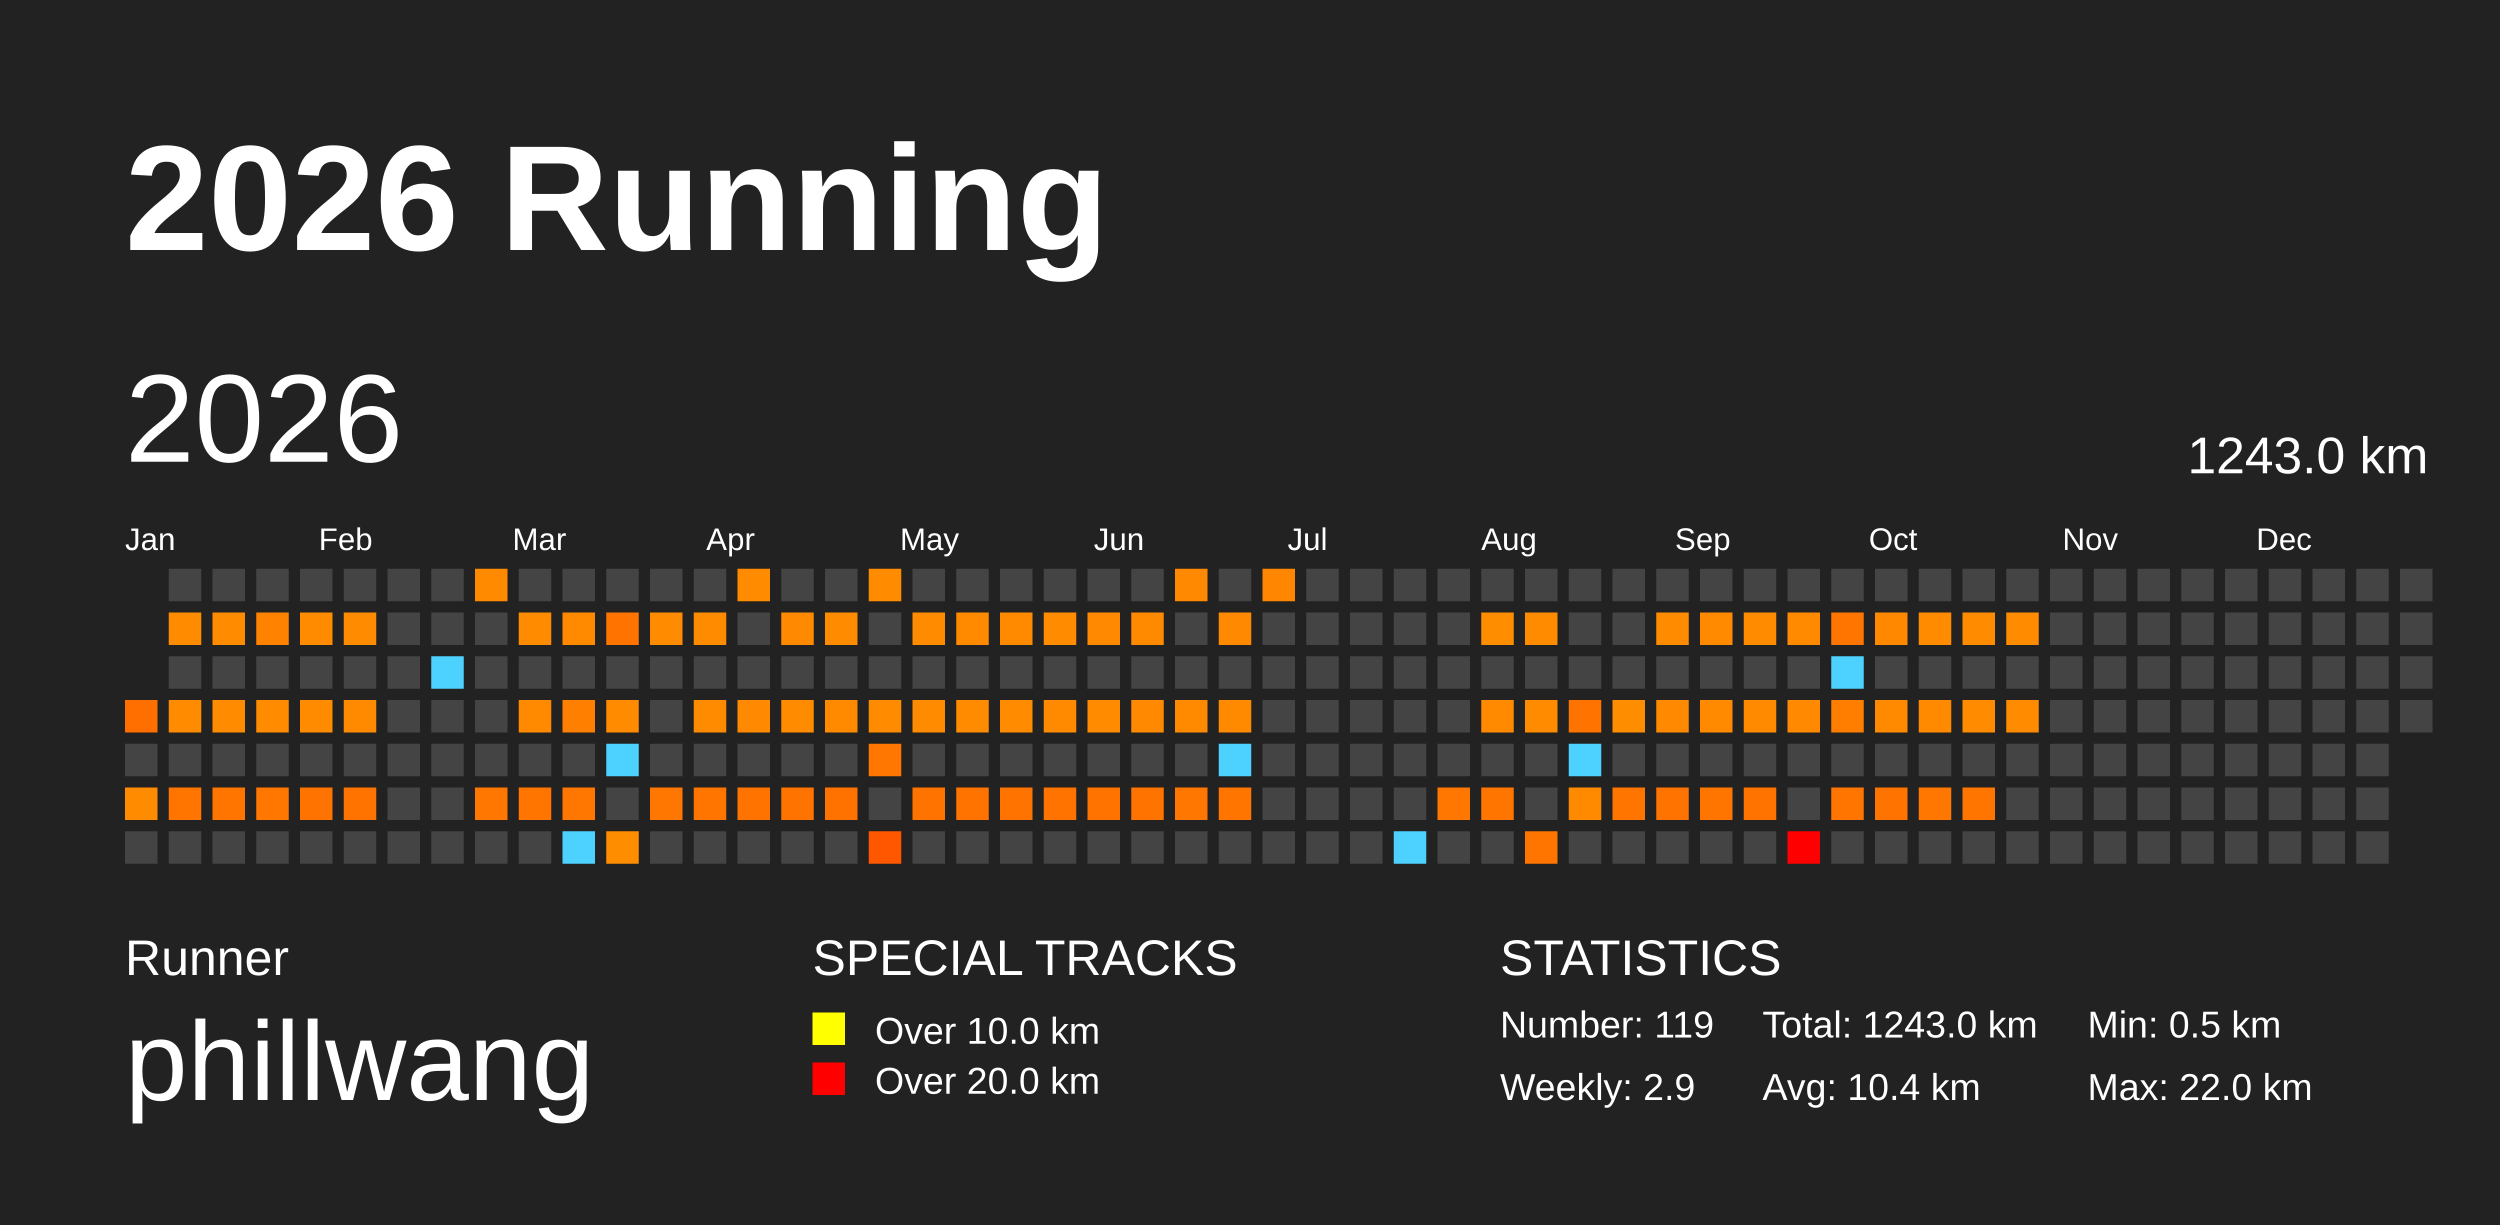
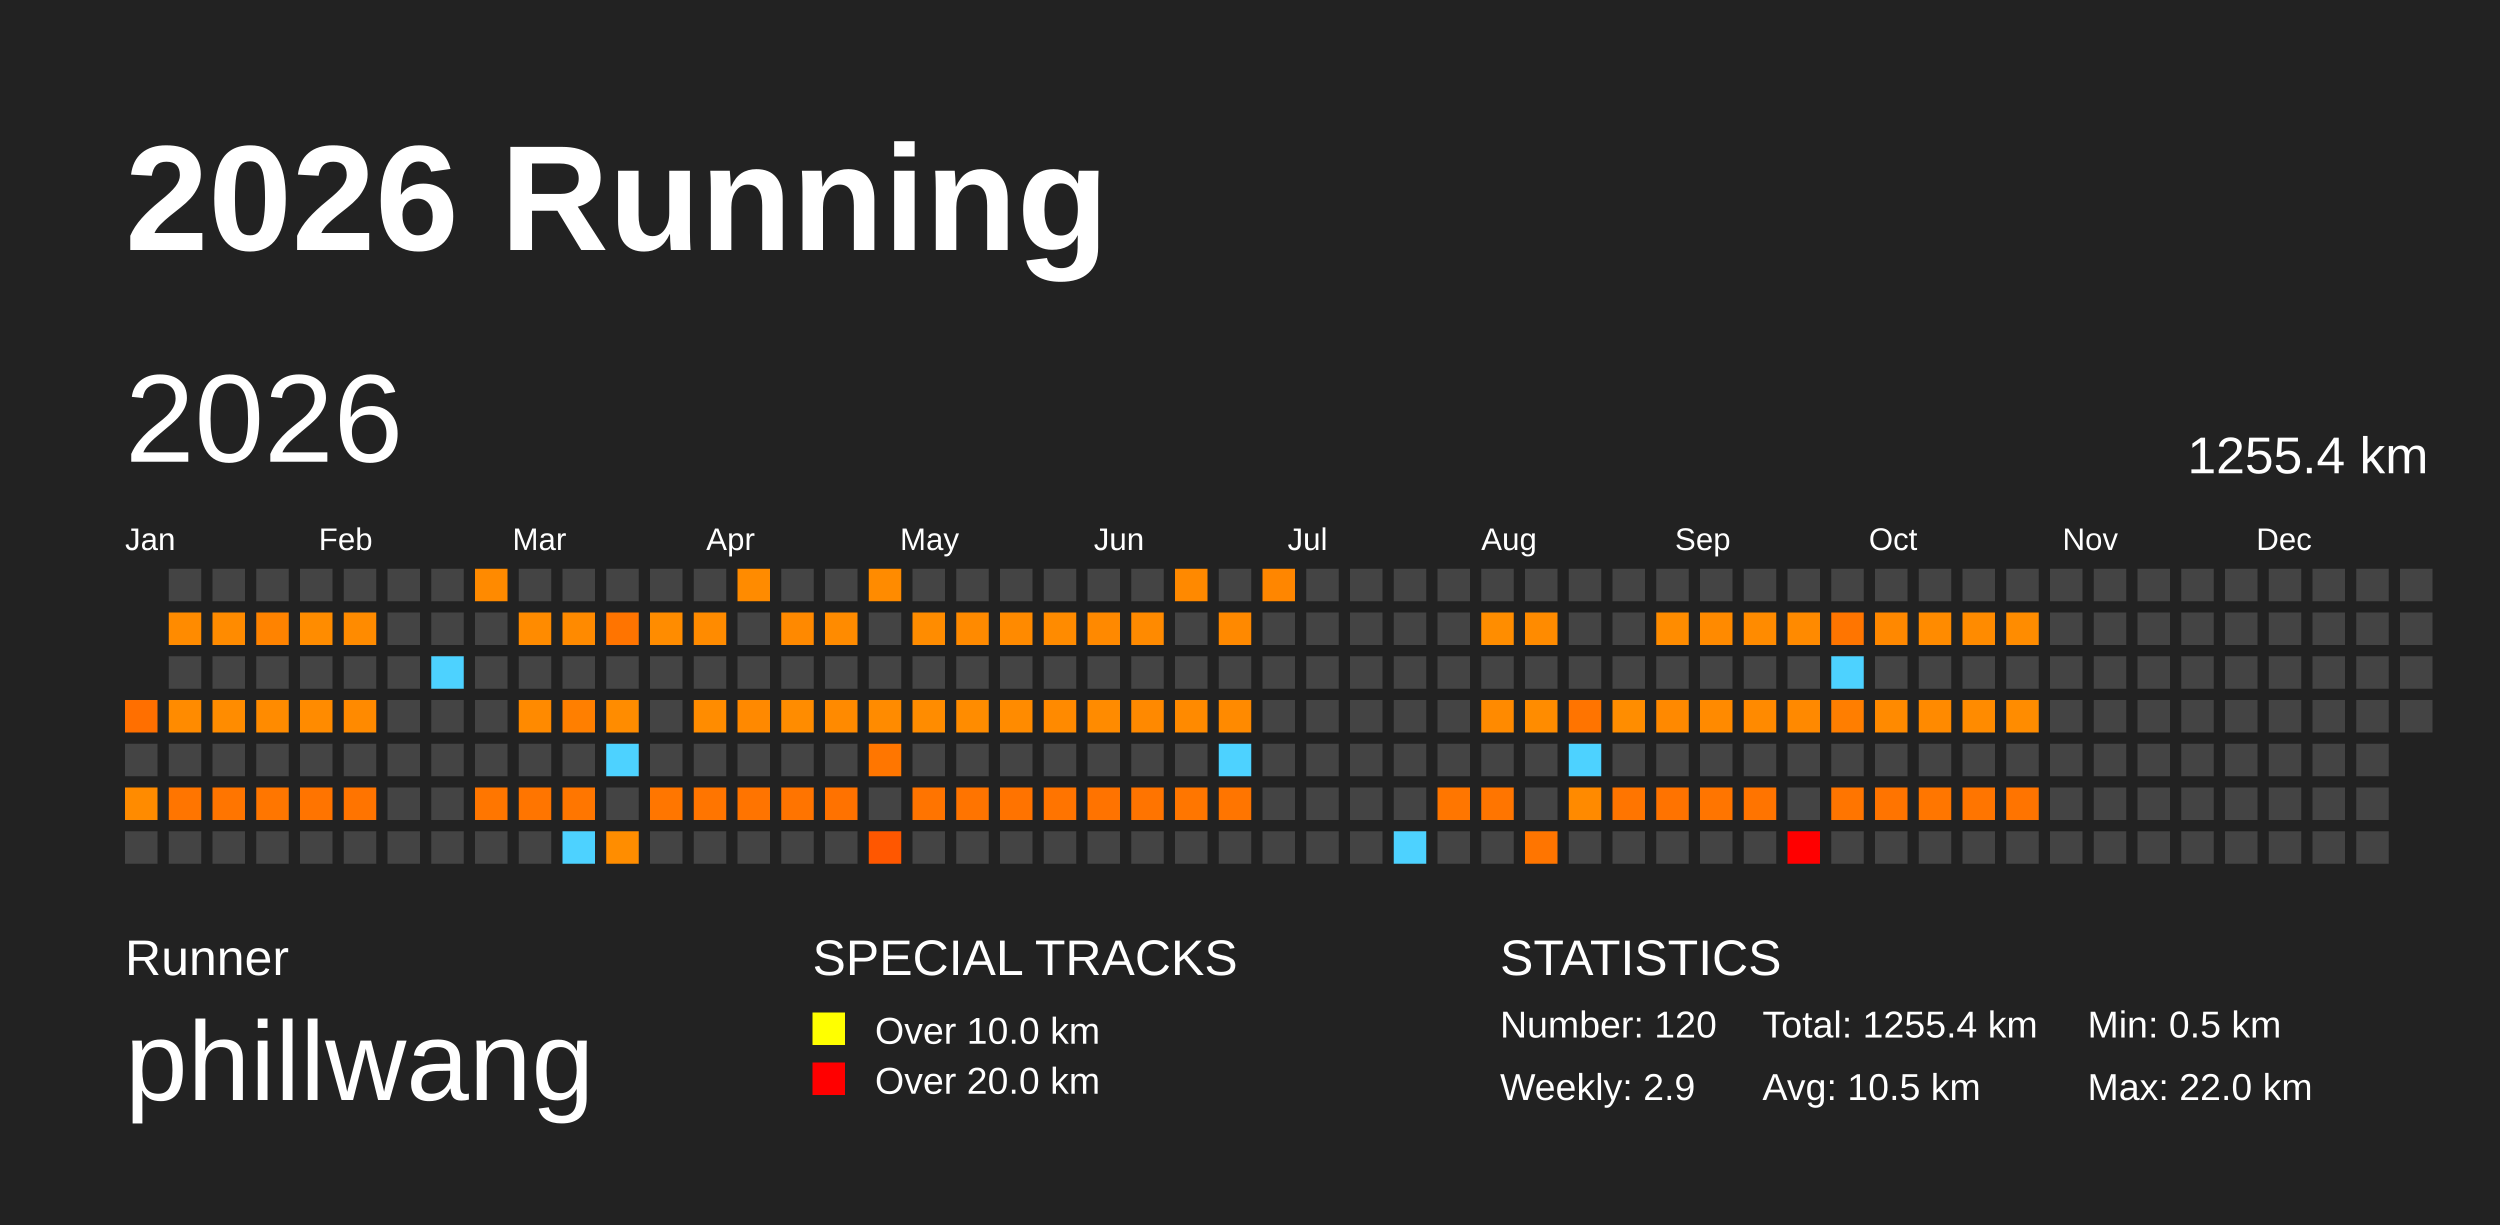
<svg xmlns="http://www.w3.org/2000/svg" baseProfile="full" height="98mm" version="1.1" viewBox="0,0,200,98" width="200mm">
  <defs>
    <pattern height="2" id="indoor-stripe" patternUnits="userSpaceOnUse" width="2">
      <line stroke="white" stroke-opacity="0.45" stroke-width="0.5" x1="0" x2="2" y1="2" y2="0" />
    </pattern>
  </defs>
  <rect fill="#222222" height="98" width="200" x="0" y="0" />
  <text fill="#FFFFFF" style="font-size:12px; font-family:Arial; font-weight:bold;" x="10" y="20">2026 Running</text>
  <text fill="#FFFFFF" style="font-size:4px; font-family:Arial" x="10" y="78">Runner</text>
  <text fill="#FFFFFF" style="font-size:9px; font-family:Arial" x="10" y="88">phillwang</text>
  <text fill="#FFFFFF" style="font-size:4px; font-family:Arial" x="65" y="78">SPECIAL TRACKS</text>
  <rect fill="yellow" height="2.6" width="2.6" x="65" y="81" />
  <text fill="#FFFFFF" style="font-size:3px; font-family:Arial" x="70" y="83.5">Over 10.0 km</text>
  <rect fill="red" height="2.6" width="2.6" x="65" y="85" />
  <text fill="#FFFFFF" style="font-size:3px; font-family:Arial" x="70" y="87.5">Over 20.0 km</text>
  <text fill="#FFFFFF" style="font-size:4px; font-family:Arial" x="120" y="78">STATISTICS</text>
-   <text fill="#FFFFFF" style="font-size:3px; font-family:Arial" x="120" y="83">Number: 119</text>
+   <text fill="#FFFFFF" style="font-size:3px; font-family:Arial" x="120" y="83">Number: 120</text>
  <text fill="#FFFFFF" style="font-size:3px; font-family:Arial" x="120" y="88">Weekly: 2.9</text>
-   <text fill="#FFFFFF" style="font-size:3px; font-family:Arial" x="141" y="83">Total: 1243.0 km</text>
-   <text fill="#FFFFFF" style="font-size:3px; font-family:Arial" x="141" y="88">Avg: 10.4 km</text>
+   <text fill="#FFFFFF" style="font-size:3px; font-family:Arial" x="141" y="83">Total: 1255.4 km</text>
+   <text fill="#FFFFFF" style="font-size:3px; font-family:Arial" x="141" y="88">Avg: 10.5 km</text>
  <text fill="#FFFFFF" style="font-size:3px; font-family:Arial" x="167" y="83">Min: 0.5 km</text>
  <text fill="#FFFFFF" style="font-size:3px; font-family:Arial" x="167" y="88">Max: 22.0 km</text>
  <text dominant-baseline="hanging" fill="#FFFFFF" style="font-size:10.0px; font-family:Arial;" x="10" y="30">2026</text>
-   <text dominant-baseline="hanging" fill="#FFFFFF" style="font-size:4.125px; font-family:Arial;" x="175" y="35">1243.0 km</text>
+   <text dominant-baseline="hanging" fill="#FFFFFF" style="font-size:4.125px; font-family:Arial;" x="175" y="35">1255.4 km</text>
  <text fill="#FFFFFF" style="font-size:2.5px; font-family:Arial" x="10.0" y="44">Jan</text>
  <text fill="#FFFFFF" style="font-size:2.5px; font-family:Arial" x="25.5" y="44">Feb</text>
  <text fill="#FFFFFF" style="font-size:2.5px; font-family:Arial" x="41.0" y="44">Mar</text>
  <text fill="#FFFFFF" style="font-size:2.5px; font-family:Arial" x="56.5" y="44">Apr</text>
  <text fill="#FFFFFF" style="font-size:2.5px; font-family:Arial" x="72.0" y="44">May</text>
  <text fill="#FFFFFF" style="font-size:2.5px; font-family:Arial" x="87.5" y="44">Jun</text>
  <text fill="#FFFFFF" style="font-size:2.5px; font-family:Arial" x="103.0" y="44">Jul</text>
  <text fill="#FFFFFF" style="font-size:2.5px; font-family:Arial" x="118.5" y="44">Aug</text>
  <text fill="#FFFFFF" style="font-size:2.5px; font-family:Arial" x="134.0" y="44">Sep</text>
  <text fill="#FFFFFF" style="font-size:2.5px; font-family:Arial" x="149.5" y="44">Oct</text>
  <text fill="#FFFFFF" style="font-size:2.5px; font-family:Arial" x="165.0" y="44">Nov</text>
  <text fill="#FFFFFF" style="font-size:2.5px; font-family:Arial" x="180.5" y="44">Dec</text>
  <rect fill="#ff6f00" height="2.6" width="2.6" x="10.0" y="56.0" />
  <rect fill="#444444" height="2.6" width="2.6" x="10.0" y="59.5" />
  <rect fill="#ff8b00" height="2.6" width="2.6" x="10.0" y="63.0" />
  <rect fill="#444444" height="2.6" width="2.6" x="10.0" y="66.5" />
  <rect fill="#444444" height="2.6" width="2.6" x="13.5" y="45.5" />
  <rect fill="#ff8b00" height="2.6" width="2.6" x="13.5" y="49.0" />
  <rect fill="#444444" height="2.6" width="2.6" x="13.5" y="52.5" />
  <rect fill="#ff8b00" height="2.6" width="2.6" x="13.5" y="56.0" />
  <rect fill="#444444" height="2.6" width="2.6" x="13.5" y="59.5" />
  <rect fill="#ff7500" height="2.6" width="2.6" x="13.5" y="63.0" />
  <rect fill="#444444" height="2.6" width="2.6" x="13.5" y="66.5" />
  <rect fill="#444444" height="2.6" width="2.6" x="17.0" y="45.5" />
  <rect fill="#ff8b00" height="2.6" width="2.6" x="17.0" y="49.0" />
  <rect fill="#444444" height="2.6" width="2.6" x="17.0" y="52.5" />
  <rect fill="#ff8c00" height="2.6" width="2.6" x="17.0" y="56.0" />
  <rect fill="#444444" height="2.6" width="2.6" x="17.0" y="59.5" />
  <rect fill="#ff7500" height="2.6" width="2.6" x="17.0" y="63.0" />
  <rect fill="#444444" height="2.6" width="2.6" x="17.0" y="66.5" />
  <rect fill="#444444" height="2.6" width="2.6" x="20.5" y="45.5" />
  <rect fill="#ff8300" height="2.6" width="2.6" x="20.5" y="49.0" />
  <rect fill="#444444" height="2.6" width="2.6" x="20.5" y="52.5" />
  <rect fill="#ff8b00" height="2.6" width="2.6" x="20.5" y="56.0" />
  <rect fill="#444444" height="2.6" width="2.6" x="20.5" y="59.5" />
  <rect fill="#ff7600" height="2.6" width="2.6" x="20.5" y="63.0" />
  <rect fill="#444444" height="2.6" width="2.6" x="20.5" y="66.5" />
  <rect fill="#444444" height="2.6" width="2.6" x="24.0" y="45.5" />
  <rect fill="#ff8c00" height="2.6" width="2.6" x="24.0" y="49.0" />
  <rect fill="#444444" height="2.6" width="2.6" x="24.0" y="52.5" />
  <rect fill="#ff8b00" height="2.6" width="2.6" x="24.0" y="56.0" />
  <rect fill="#444444" height="2.6" width="2.6" x="24.0" y="59.5" />
  <rect fill="#ff7400" height="2.6" width="2.6" x="24.0" y="63.0" />
  <rect fill="#444444" height="2.6" width="2.6" x="24.0" y="66.5" />
  <rect fill="#444444" height="2.6" width="2.6" x="27.5" y="45.5" />
  <rect fill="#ff8b00" height="2.6" width="2.6" x="27.5" y="49.0" />
  <rect fill="#444444" height="2.6" width="2.6" x="27.5" y="52.5" />
  <rect fill="#ff8a00" height="2.6" width="2.6" x="27.5" y="56.0" />
  <rect fill="#444444" height="2.6" width="2.6" x="27.5" y="59.5" />
  <rect fill="#ff7400" height="2.6" width="2.6" x="27.5" y="63.0" />
  <rect fill="#444444" height="2.6" width="2.6" x="27.5" y="66.5" />
  <rect fill="#444444" height="2.6" width="2.6" x="31.0" y="45.5" />
  <rect fill="#444444" height="2.6" width="2.6" x="31.0" y="49.0" />
  <rect fill="#444444" height="2.6" width="2.6" x="31.0" y="52.5" />
  <rect fill="#444444" height="2.6" width="2.6" x="31.0" y="56.0" />
  <rect fill="#444444" height="2.6" width="2.6" x="31.0" y="59.5" />
  <rect fill="#444444" height="2.6" width="2.6" x="31.0" y="63.0" />
  <rect fill="#444444" height="2.6" width="2.6" x="31.0" y="66.5" />
  <rect fill="#444444" height="2.6" width="2.6" x="34.5" y="45.5" />
  <rect fill="#444444" height="2.6" width="2.6" x="34.5" y="49.0" />
  <rect fill="#4dd2ff" height="2.6" width="2.6" x="34.5" y="52.5" />
  <rect fill="#444444" height="2.6" width="2.6" x="34.5" y="56.0" />
  <rect fill="#444444" height="2.6" width="2.6" x="34.5" y="59.5" />
  <rect fill="#444444" height="2.6" width="2.6" x="34.5" y="63.0" />
  <rect fill="#444444" height="2.6" width="2.6" x="34.5" y="66.5" />
  <rect fill="#ff8a00" height="2.6" width="2.6" x="38.0" y="45.5" />
  <rect fill="#444444" height="2.6" width="2.6" x="38.0" y="49.0" />
  <rect fill="#444444" height="2.6" width="2.6" x="38.0" y="52.5" />
  <rect fill="#444444" height="2.6" width="2.6" x="38.0" y="56.0" />
  <rect fill="#444444" height="2.6" width="2.6" x="38.0" y="59.5" />
  <rect fill="#ff7600" height="2.6" width="2.6" x="38.0" y="63.0" />
  <rect fill="#444444" height="2.6" width="2.6" x="38.0" y="66.5" />
  <rect fill="#444444" height="2.6" width="2.6" x="41.5" y="45.5" />
  <rect fill="#ff8b00" height="2.6" width="2.6" x="41.5" y="49.0" />
  <rect fill="#444444" height="2.6" width="2.6" x="41.5" y="52.5" />
  <rect fill="#ff8a00" height="2.6" width="2.6" x="41.5" y="56.0" />
  <rect fill="#444444" height="2.6" width="2.6" x="41.5" y="59.5" />
  <rect fill="#ff7500" height="2.6" width="2.6" x="41.5" y="63.0" />
  <rect fill="#444444" height="2.6" width="2.6" x="41.5" y="66.5" />
  <rect fill="#444444" height="2.6" width="2.6" x="45.0" y="45.5" />
  <rect fill="#ff8a00" height="2.6" width="2.6" x="45.0" y="49.0" />
  <rect fill="#444444" height="2.6" width="2.6" x="45.0" y="52.5" />
  <rect fill="#ff7f00" height="2.6" width="2.6" x="45.0" y="56.0" />
  <rect fill="#444444" height="2.6" width="2.6" x="45.0" y="59.5" />
  <rect fill="#ff7600" height="2.6" width="2.6" x="45.0" y="63.0" />
  <rect fill="#4dd2ff" height="2.6" width="2.6" x="45.0" y="66.5" />
  <rect fill="#444444" height="2.6" width="2.6" x="48.5" y="45.5" />
  <rect fill="#ff7400" height="2.6" width="2.6" x="48.5" y="49.0" />
  <rect fill="#444444" height="2.6" width="2.6" x="48.5" y="52.5" />
  <rect fill="#ff8c00" height="2.6" width="2.6" x="48.5" y="56.0" />
  <rect fill="#4dd2ff" height="2.6" width="2.6" x="48.5" y="59.5" />
  <rect fill="#444444" height="2.6" width="2.6" x="48.5" y="63.0" />
  <rect fill="#ff8d00" height="2.6" width="2.6" x="48.5" y="66.5" />
  <rect fill="#444444" height="2.6" width="2.6" x="52.0" y="45.5" />
  <rect fill="#ff8c00" height="2.6" width="2.6" x="52.0" y="49.0" />
  <rect fill="#444444" height="2.6" width="2.6" x="52.0" y="52.5" />
  <rect fill="#444444" height="2.6" width="2.6" x="52.0" y="56.0" />
  <rect fill="#444444" height="2.6" width="2.6" x="52.0" y="59.5" />
  <rect fill="#ff7600" height="2.6" width="2.6" x="52.0" y="63.0" />
  <rect fill="#444444" height="2.6" width="2.6" x="52.0" y="66.5" />
  <rect fill="#444444" height="2.6" width="2.6" x="55.5" y="45.5" />
  <rect fill="#ff8b00" height="2.6" width="2.6" x="55.5" y="49.0" />
  <rect fill="#444444" height="2.6" width="2.6" x="55.5" y="52.5" />
  <rect fill="#ff8c00" height="2.6" width="2.6" x="55.5" y="56.0" />
  <rect fill="#444444" height="2.6" width="2.6" x="55.5" y="59.5" />
  <rect fill="#ff7500" height="2.6" width="2.6" x="55.5" y="63.0" />
  <rect fill="#444444" height="2.6" width="2.6" x="55.5" y="66.5" />
  <rect fill="#ff8b00" height="2.6" width="2.6" x="59.0" y="45.5" />
  <rect fill="#444444" height="2.6" width="2.6" x="59.0" y="49.0" />
  <rect fill="#444444" height="2.6" width="2.6" x="59.0" y="52.5" />
  <rect fill="#ff8900" height="2.6" width="2.6" x="59.0" y="56.0" />
  <rect fill="#444444" height="2.6" width="2.6" x="59.0" y="59.5" />
  <rect fill="#ff7400" height="2.6" width="2.6" x="59.0" y="63.0" />
  <rect fill="#444444" height="2.6" width="2.6" x="59.0" y="66.5" />
  <rect fill="#444444" height="2.6" width="2.6" x="62.5" y="45.5" />
  <rect fill="#ff8900" height="2.6" width="2.6" x="62.5" y="49.0" />
  <rect fill="#444444" height="2.6" width="2.6" x="62.5" y="52.5" />
  <rect fill="#ff8c00" height="2.6" width="2.6" x="62.5" y="56.0" />
  <rect fill="#444444" height="2.6" width="2.6" x="62.5" y="59.5" />
  <rect fill="#ff7400" height="2.6" width="2.6" x="62.5" y="63.0" />
  <rect fill="#444444" height="2.6" width="2.6" x="62.5" y="66.5" />
  <rect fill="#444444" height="2.6" width="2.6" x="66.0" y="45.5" />
  <rect fill="#ff8b00" height="2.6" width="2.6" x="66.0" y="49.0" />
  <rect fill="#444444" height="2.6" width="2.6" x="66.0" y="52.5" />
  <rect fill="#ff8a00" height="2.6" width="2.6" x="66.0" y="56.0" />
  <rect fill="#444444" height="2.6" width="2.6" x="66.0" y="59.5" />
  <rect fill="#ff7200" height="2.6" width="2.6" x="66.0" y="63.0" />
  <rect fill="#444444" height="2.6" width="2.6" x="66.0" y="66.5" />
  <rect fill="#ff8b00" height="2.6" width="2.6" x="69.5" y="45.5" />
  <rect fill="#444444" height="2.6" width="2.6" x="69.5" y="49.0" />
  <rect fill="#444444" height="2.6" width="2.6" x="69.5" y="52.5" />
  <rect fill="#ff8b00" height="2.6" width="2.6" x="69.5" y="56.0" />
  <rect fill="#ff7600" height="2.6" width="2.6" x="69.5" y="59.5" />
  <rect fill="#444444" height="2.6" width="2.6" x="69.5" y="63.0" />
  <rect fill="#ff5700" height="2.6" width="2.6" x="69.5" y="66.5" />
  <rect fill="#444444" height="2.6" width="2.6" x="73.0" y="45.5" />
  <rect fill="#ff8c00" height="2.6" width="2.6" x="73.0" y="49.0" />
  <rect fill="#444444" height="2.6" width="2.6" x="73.0" y="52.5" />
  <rect fill="#ff8c00" height="2.6" width="2.6" x="73.0" y="56.0" />
  <rect fill="#444444" height="2.6" width="2.6" x="73.0" y="59.5" />
  <rect fill="#ff7400" height="2.6" width="2.6" x="73.0" y="63.0" />
  <rect fill="#444444" height="2.6" width="2.6" x="73.0" y="66.5" />
  <rect fill="#444444" height="2.6" width="2.6" x="76.5" y="45.5" />
  <rect fill="#ff8a00" height="2.6" width="2.6" x="76.5" y="49.0" />
  <rect fill="#444444" height="2.6" width="2.6" x="76.5" y="52.5" />
  <rect fill="#ff8c00" height="2.6" width="2.6" x="76.5" y="56.0" />
  <rect fill="#444444" height="2.6" width="2.6" x="76.5" y="59.5" />
  <rect fill="#ff7400" height="2.6" width="2.6" x="76.5" y="63.0" />
  <rect fill="#444444" height="2.6" width="2.6" x="76.5" y="66.5" />
  <rect fill="#444444" height="2.6" width="2.6" x="80.0" y="45.5" />
  <rect fill="#ff8a00" height="2.6" width="2.6" x="80.0" y="49.0" />
  <rect fill="#444444" height="2.6" width="2.6" x="80.0" y="52.5" />
  <rect fill="#ff8b00" height="2.6" width="2.6" x="80.0" y="56.0" />
  <rect fill="#444444" height="2.6" width="2.6" x="80.0" y="59.5" />
  <rect fill="#ff7300" height="2.6" width="2.6" x="80.0" y="63.0" />
  <rect fill="#444444" height="2.6" width="2.6" x="80.0" y="66.5" />
  <rect fill="#444444" height="2.6" width="2.6" x="83.5" y="45.5" />
  <rect fill="#ff8b00" height="2.6" width="2.6" x="83.5" y="49.0" />
  <rect fill="#444444" height="2.6" width="2.6" x="83.5" y="52.5" />
  <rect fill="#ff8a00" height="2.6" width="2.6" x="83.5" y="56.0" />
  <rect fill="#444444" height="2.6" width="2.6" x="83.5" y="59.5" />
  <rect fill="#ff7400" height="2.6" width="2.6" x="83.5" y="63.0" />
  <rect fill="#444444" height="2.6" width="2.6" x="83.5" y="66.5" />
  <rect fill="#444444" height="2.6" width="2.6" x="87.0" y="45.5" />
  <rect fill="#ff8900" height="2.6" width="2.6" x="87.0" y="49.0" />
  <rect fill="#444444" height="2.6" width="2.6" x="87.0" y="52.5" />
  <rect fill="#ff8b00" height="2.6" width="2.6" x="87.0" y="56.0" />
  <rect fill="#444444" height="2.6" width="2.6" x="87.0" y="59.5" />
  <rect fill="#ff7300" height="2.6" width="2.6" x="87.0" y="63.0" />
  <rect fill="#444444" height="2.6" width="2.6" x="87.0" y="66.5" />
  <rect fill="#444444" height="2.6" width="2.6" x="90.5" y="45.5" />
  <rect fill="#ff8a00" height="2.6" width="2.6" x="90.5" y="49.0" />
  <rect fill="#444444" height="2.6" width="2.6" x="90.5" y="52.5" />
  <rect fill="#ff8900" height="2.6" width="2.6" x="90.5" y="56.0" />
  <rect fill="#444444" height="2.6" width="2.6" x="90.5" y="59.5" />
  <rect fill="#ff7400" height="2.6" width="2.6" x="90.5" y="63.0" />
  <rect fill="#444444" height="2.6" width="2.6" x="90.5" y="66.5" />
  <rect fill="#ff8900" height="2.6" width="2.6" x="94.0" y="45.5" />
  <rect fill="#444444" height="2.6" width="2.6" x="94.0" y="49.0" />
  <rect fill="#444444" height="2.6" width="2.6" x="94.0" y="52.5" />
  <rect fill="#ff8a00" height="2.6" width="2.6" x="94.0" y="56.0" />
  <rect fill="#444444" height="2.6" width="2.6" x="94.0" y="59.5" />
  <rect fill="#ff7600" height="2.6" width="2.6" x="94.0" y="63.0" />
  <rect fill="#444444" height="2.6" width="2.6" x="94.0" y="66.5" />
  <rect fill="#444444" height="2.6" width="2.6" x="97.5" y="45.5" />
  <rect fill="#ff8900" height="2.6" width="2.6" x="97.5" y="49.0" />
  <rect fill="#444444" height="2.6" width="2.6" x="97.5" y="52.5" />
  <rect fill="#ff8a00" height="2.6" width="2.6" x="97.5" y="56.0" />
  <rect fill="#4dd2ff" height="2.6" width="2.6" x="97.5" y="59.5" />
  <rect fill="#ff7500" height="2.6" width="2.6" x="97.5" y="63.0" />
  <rect fill="#444444" height="2.6" width="2.6" x="97.5" y="66.5" />
  <rect fill="#ff8600" height="2.6" width="2.6" x="101.0" y="45.5" />
  <rect fill="#444444" height="2.6" width="2.6" x="101.0" y="49.0" />
  <rect fill="#444444" height="2.6" width="2.6" x="101.0" y="52.5" />
  <rect fill="#444444" height="2.6" width="2.6" x="101.0" y="56.0" />
  <rect fill="#444444" height="2.6" width="2.6" x="101.0" y="59.5" />
  <rect fill="#444444" height="2.6" width="2.6" x="101.0" y="63.0" />
  <rect fill="#444444" height="2.6" width="2.6" x="101.0" y="66.5" />
  <rect fill="#444444" height="2.6" width="2.6" x="104.5" y="45.5" />
  <rect fill="#444444" height="2.6" width="2.6" x="104.5" y="49.0" />
  <rect fill="#444444" height="2.6" width="2.6" x="104.5" y="52.5" />
  <rect fill="#444444" height="2.6" width="2.6" x="104.5" y="56.0" />
  <rect fill="#444444" height="2.6" width="2.6" x="104.5" y="59.5" />
  <rect fill="#444444" height="2.6" width="2.6" x="104.5" y="63.0" />
  <rect fill="#444444" height="2.6" width="2.6" x="104.5" y="66.5" />
  <rect fill="#444444" height="2.6" width="2.6" x="108.0" y="45.5" />
  <rect fill="#444444" height="2.6" width="2.6" x="108.0" y="49.0" />
  <rect fill="#444444" height="2.6" width="2.6" x="108.0" y="52.5" />
  <rect fill="#444444" height="2.6" width="2.6" x="108.0" y="56.0" />
  <rect fill="#444444" height="2.6" width="2.6" x="108.0" y="59.5" />
  <rect fill="#444444" height="2.6" width="2.6" x="108.0" y="63.0" />
  <rect fill="#444444" height="2.6" width="2.6" x="108.0" y="66.5" />
  <rect fill="#444444" height="2.6" width="2.6" x="111.5" y="45.5" />
  <rect fill="#444444" height="2.6" width="2.6" x="111.5" y="49.0" />
  <rect fill="#444444" height="2.6" width="2.6" x="111.5" y="52.5" />
  <rect fill="#444444" height="2.6" width="2.6" x="111.5" y="56.0" />
  <rect fill="#444444" height="2.6" width="2.6" x="111.5" y="59.5" />
  <rect fill="#444444" height="2.6" width="2.6" x="111.5" y="63.0" />
  <rect fill="#4dd2ff" height="2.6" width="2.6" x="111.5" y="66.5" />
  <rect fill="#444444" height="2.6" width="2.6" x="115.0" y="45.5" />
  <rect fill="#444444" height="2.6" width="2.6" x="115.0" y="49.0" />
  <rect fill="#444444" height="2.6" width="2.6" x="115.0" y="52.5" />
  <rect fill="#444444" height="2.6" width="2.6" x="115.0" y="56.0" />
  <rect fill="#444444" height="2.6" width="2.6" x="115.0" y="59.5" />
  <rect fill="#ff7600" height="2.6" width="2.6" x="115.0" y="63.0" />
  <rect fill="#444444" height="2.6" width="2.6" x="115.0" y="66.5" />
  <rect fill="#444444" height="2.6" width="2.6" x="118.5" y="45.5" />
  <rect fill="#ff8d00" height="2.6" width="2.6" x="118.5" y="49.0" />
  <rect fill="#444444" height="2.6" width="2.6" x="118.5" y="52.5" />
  <rect fill="#ff8a00" height="2.6" width="2.6" x="118.5" y="56.0" />
  <rect fill="#444444" height="2.6" width="2.6" x="118.5" y="59.5" />
  <rect fill="#ff7500" height="2.6" width="2.6" x="118.5" y="63.0" />
  <rect fill="#444444" height="2.6" width="2.6" x="118.5" y="66.5" />
  <rect fill="#444444" height="2.6" width="2.6" x="122.0" y="45.5" />
  <rect fill="#ff8b00" height="2.6" width="2.6" x="122.0" y="49.0" />
  <rect fill="#444444" height="2.6" width="2.6" x="122.0" y="52.5" />
  <rect fill="#ff8c00" height="2.6" width="2.6" x="122.0" y="56.0" />
  <rect fill="#444444" height="2.6" width="2.6" x="122.0" y="59.5" />
  <rect fill="#444444" height="2.6" width="2.6" x="122.0" y="63.0" />
  <rect fill="#ff7500" height="2.6" width="2.6" x="122.0" y="66.5" />
  <rect fill="#444444" height="2.6" width="2.6" x="125.5" y="45.5" />
  <rect fill="#444444" height="2.6" width="2.6" x="125.5" y="49.0" />
  <rect fill="#444444" height="2.6" width="2.6" x="125.5" y="52.5" />
  <rect fill="#ff7400" height="2.6" width="2.6" x="125.5" y="56.0" />
  <rect fill="#4dd2ff" height="2.6" width="2.6" x="125.5" y="59.5" />
  <rect fill="#ff8a00" height="2.6" width="2.6" x="125.5" y="63.0" />
  <rect fill="#444444" height="2.6" width="2.6" x="125.5" y="66.5" />
  <rect fill="#444444" height="2.6" width="2.6" x="129.0" y="45.5" />
  <rect fill="#444444" height="2.6" width="2.6" x="129.0" y="49.0" />
  <rect fill="#444444" height="2.6" width="2.6" x="129.0" y="52.5" />
  <rect fill="#ff8d00" height="2.6" width="2.6" x="129.0" y="56.0" />
  <rect fill="#444444" height="2.6" width="2.6" x="129.0" y="59.5" />
  <rect fill="#ff7500" height="2.6" width="2.6" x="129.0" y="63.0" />
  <rect fill="#444444" height="2.6" width="2.6" x="129.0" y="66.5" />
  <rect fill="#444444" height="2.6" width="2.6" x="132.5" y="45.5" />
  <rect fill="#ff8c00" height="2.6" width="2.6" x="132.5" y="49.0" />
  <rect fill="#444444" height="2.6" width="2.6" x="132.5" y="52.5" />
  <rect fill="#ff8900" height="2.6" width="2.6" x="132.5" y="56.0" />
  <rect fill="#444444" height="2.6" width="2.6" x="132.5" y="59.5" />
  <rect fill="#ff7300" height="2.6" width="2.6" x="132.5" y="63.0" />
  <rect fill="#444444" height="2.6" width="2.6" x="132.5" y="66.5" />
  <rect fill="#444444" height="2.6" width="2.6" x="136.0" y="45.5" />
  <rect fill="#ff8a00" height="2.6" width="2.6" x="136.0" y="49.0" />
  <rect fill="#444444" height="2.6" width="2.6" x="136.0" y="52.5" />
  <rect fill="#ff8a00" height="2.6" width="2.6" x="136.0" y="56.0" />
  <rect fill="#444444" height="2.6" width="2.6" x="136.0" y="59.5" />
  <rect fill="#ff7500" height="2.6" width="2.6" x="136.0" y="63.0" />
  <rect fill="#444444" height="2.6" width="2.6" x="136.0" y="66.5" />
  <rect fill="#444444" height="2.6" width="2.6" x="139.5" y="45.5" />
  <rect fill="#ff8b00" height="2.6" width="2.6" x="139.5" y="49.0" />
  <rect fill="#444444" height="2.6" width="2.6" x="139.5" y="52.5" />
  <rect fill="#ff8a00" height="2.6" width="2.6" x="139.5" y="56.0" />
  <rect fill="#444444" height="2.6" width="2.6" x="139.5" y="59.5" />
  <rect fill="#ff7400" height="2.6" width="2.6" x="139.5" y="63.0" />
  <rect fill="#444444" height="2.6" width="2.6" x="139.5" y="66.5" />
  <rect fill="#444444" height="2.6" width="2.6" x="143.0" y="45.5" />
  <rect fill="#ff8a00" height="2.6" width="2.6" x="143.0" y="49.0" />
  <rect fill="#444444" height="2.6" width="2.6" x="143.0" y="52.5" />
  <rect fill="#ff8900" height="2.6" width="2.6" x="143.0" y="56.0" />
  <rect fill="#444444" height="2.6" width="2.6" x="143.0" y="59.5" />
  <rect fill="#444444" height="2.6" width="2.6" x="143.0" y="63.0" />
  <rect fill="red" height="2.6" width="2.6" x="143.0" y="66.5" />
  <rect fill="#444444" height="2.6" width="2.6" x="146.5" y="45.5" />
  <rect fill="#ff7500" height="2.6" width="2.6" x="146.5" y="49.0" />
  <rect fill="#4dd2ff" height="2.6" width="2.6" x="146.5" y="52.5" />
  <rect fill="#ff7e00" height="2.6" width="2.6" x="146.5" y="56.0" />
  <rect fill="#444444" height="2.6" width="2.6" x="146.5" y="59.5" />
  <rect fill="#ff7500" height="2.6" width="2.6" x="146.5" y="63.0" />
  <rect fill="#444444" height="2.6" width="2.6" x="146.5" y="66.5" />
  <rect fill="#444444" height="2.6" width="2.6" x="150.0" y="45.5" />
  <rect fill="#ff8800" height="2.6" width="2.6" x="150.0" y="49.0" />
  <rect fill="#444444" height="2.6" width="2.6" x="150.0" y="52.5" />
  <rect fill="#ff8a00" height="2.6" width="2.6" x="150.0" y="56.0" />
  <rect fill="#444444" height="2.6" width="2.6" x="150.0" y="59.5" />
  <rect fill="#ff7400" height="2.6" width="2.6" x="150.0" y="63.0" />
  <rect fill="#444444" height="2.6" width="2.6" x="150.0" y="66.5" />
  <rect fill="#444444" height="2.6" width="2.6" x="153.5" y="45.5" />
  <rect fill="#ff8b00" height="2.6" width="2.6" x="153.5" y="49.0" />
  <rect fill="#444444" height="2.6" width="2.6" x="153.5" y="52.5" />
  <rect fill="#ff8a00" height="2.6" width="2.6" x="153.5" y="56.0" />
  <rect fill="#444444" height="2.6" width="2.6" x="153.5" y="59.5" />
  <rect fill="#ff7600" height="2.6" width="2.6" x="153.5" y="63.0" />
  <rect fill="#444444" height="2.6" width="2.6" x="153.5" y="66.5" />
  <rect fill="#444444" height="2.6" width="2.6" x="157.0" y="45.5" />
  <rect fill="#ff8b00" height="2.6" width="2.6" x="157.0" y="49.0" />
  <rect fill="#444444" height="2.6" width="2.6" x="157.0" y="52.5" />
  <rect fill="#ff8b00" height="2.6" width="2.6" x="157.0" y="56.0" />
  <rect fill="#444444" height="2.6" width="2.6" x="157.0" y="59.5" />
  <rect fill="#ff7500" height="2.6" width="2.6" x="157.0" y="63.0" />
  <rect fill="#444444" height="2.6" width="2.6" x="157.0" y="66.5" />
  <rect fill="#444444" height="2.6" width="2.6" x="160.5" y="45.5" />
  <rect fill="#ff8c00" height="2.6" width="2.6" x="160.5" y="49.0" />
  <rect fill="#444444" height="2.6" width="2.6" x="160.5" y="52.5" />
  <rect fill="#ff8c00" height="2.6" width="2.6" x="160.5" y="56.0" />
  <rect fill="#444444" height="2.6" width="2.6" x="160.5" y="59.5" />
-   <rect fill="#444444" height="2.6" width="2.6" x="160.5" y="63.0" />
+   <rect fill="#ff7400" height="2.6" width="2.6" x="160.5" y="63.0" />
  <rect fill="#444444" height="2.6" width="2.6" x="160.5" y="66.5" />
  <rect fill="#444444" height="2.6" width="2.6" x="164.0" y="45.5" />
  <rect fill="#444444" height="2.6" width="2.6" x="164.0" y="49.0" />
  <rect fill="#444444" height="2.6" width="2.6" x="164.0" y="52.5" />
  <rect fill="#444444" height="2.6" width="2.6" x="164.0" y="56.0" />
  <rect fill="#444444" height="2.6" width="2.6" x="164.0" y="59.5" />
  <rect fill="#444444" height="2.6" width="2.6" x="164.0" y="63.0" />
  <rect fill="#444444" height="2.6" width="2.6" x="164.0" y="66.5" />
  <rect fill="#444444" height="2.6" width="2.6" x="167.5" y="45.5" />
  <rect fill="#444444" height="2.6" width="2.6" x="167.5" y="49.0" />
  <rect fill="#444444" height="2.6" width="2.6" x="167.5" y="52.5" />
  <rect fill="#444444" height="2.6" width="2.6" x="167.5" y="56.0" />
  <rect fill="#444444" height="2.6" width="2.6" x="167.5" y="59.5" />
  <rect fill="#444444" height="2.6" width="2.6" x="167.5" y="63.0" />
  <rect fill="#444444" height="2.6" width="2.6" x="167.5" y="66.5" />
  <rect fill="#444444" height="2.6" width="2.6" x="171.0" y="45.5" />
  <rect fill="#444444" height="2.6" width="2.6" x="171.0" y="49.0" />
  <rect fill="#444444" height="2.6" width="2.6" x="171.0" y="52.5" />
  <rect fill="#444444" height="2.6" width="2.6" x="171.0" y="56.0" />
  <rect fill="#444444" height="2.6" width="2.6" x="171.0" y="59.5" />
  <rect fill="#444444" height="2.6" width="2.6" x="171.0" y="63.0" />
  <rect fill="#444444" height="2.6" width="2.6" x="171.0" y="66.5" />
  <rect fill="#444444" height="2.6" width="2.6" x="174.5" y="45.5" />
  <rect fill="#444444" height="2.6" width="2.6" x="174.5" y="49.0" />
  <rect fill="#444444" height="2.6" width="2.6" x="174.5" y="52.5" />
  <rect fill="#444444" height="2.6" width="2.6" x="174.5" y="56.0" />
  <rect fill="#444444" height="2.6" width="2.6" x="174.5" y="59.5" />
  <rect fill="#444444" height="2.6" width="2.6" x="174.5" y="63.0" />
  <rect fill="#444444" height="2.6" width="2.6" x="174.5" y="66.5" />
  <rect fill="#444444" height="2.6" width="2.6" x="178.0" y="45.5" />
  <rect fill="#444444" height="2.6" width="2.6" x="178.0" y="49.0" />
  <rect fill="#444444" height="2.6" width="2.6" x="178.0" y="52.5" />
  <rect fill="#444444" height="2.6" width="2.6" x="178.0" y="56.0" />
  <rect fill="#444444" height="2.6" width="2.6" x="178.0" y="59.5" />
  <rect fill="#444444" height="2.6" width="2.6" x="178.0" y="63.0" />
  <rect fill="#444444" height="2.6" width="2.6" x="178.0" y="66.5" />
  <rect fill="#444444" height="2.6" width="2.6" x="181.5" y="45.5" />
  <rect fill="#444444" height="2.6" width="2.6" x="181.5" y="49.0" />
  <rect fill="#444444" height="2.6" width="2.6" x="181.5" y="52.5" />
  <rect fill="#444444" height="2.6" width="2.6" x="181.5" y="56.0" />
  <rect fill="#444444" height="2.6" width="2.6" x="181.5" y="59.5" />
  <rect fill="#444444" height="2.6" width="2.6" x="181.5" y="63.0" />
  <rect fill="#444444" height="2.6" width="2.6" x="181.5" y="66.5" />
  <rect fill="#444444" height="2.6" width="2.6" x="185.0" y="45.5" />
  <rect fill="#444444" height="2.6" width="2.6" x="185.0" y="49.0" />
  <rect fill="#444444" height="2.6" width="2.6" x="185.0" y="52.5" />
  <rect fill="#444444" height="2.6" width="2.6" x="185.0" y="56.0" />
  <rect fill="#444444" height="2.6" width="2.6" x="185.0" y="59.5" />
  <rect fill="#444444" height="2.6" width="2.6" x="185.0" y="63.0" />
  <rect fill="#444444" height="2.6" width="2.6" x="185.0" y="66.5" />
  <rect fill="#444444" height="2.6" width="2.6" x="188.5" y="45.5" />
  <rect fill="#444444" height="2.6" width="2.6" x="188.5" y="49.0" />
  <rect fill="#444444" height="2.6" width="2.6" x="188.5" y="52.5" />
  <rect fill="#444444" height="2.6" width="2.6" x="188.5" y="56.0" />
  <rect fill="#444444" height="2.6" width="2.6" x="188.5" y="59.5" />
  <rect fill="#444444" height="2.6" width="2.6" x="188.5" y="63.0" />
  <rect fill="#444444" height="2.6" width="2.6" x="188.5" y="66.5" />
  <rect fill="#444444" height="2.6" width="2.6" x="192.0" y="45.5" />
  <rect fill="#444444" height="2.6" width="2.6" x="192.0" y="49.0" />
  <rect fill="#444444" height="2.6" width="2.6" x="192.0" y="52.5" />
  <rect fill="#444444" height="2.6" width="2.6" x="192.0" y="56.0" />
</svg>
